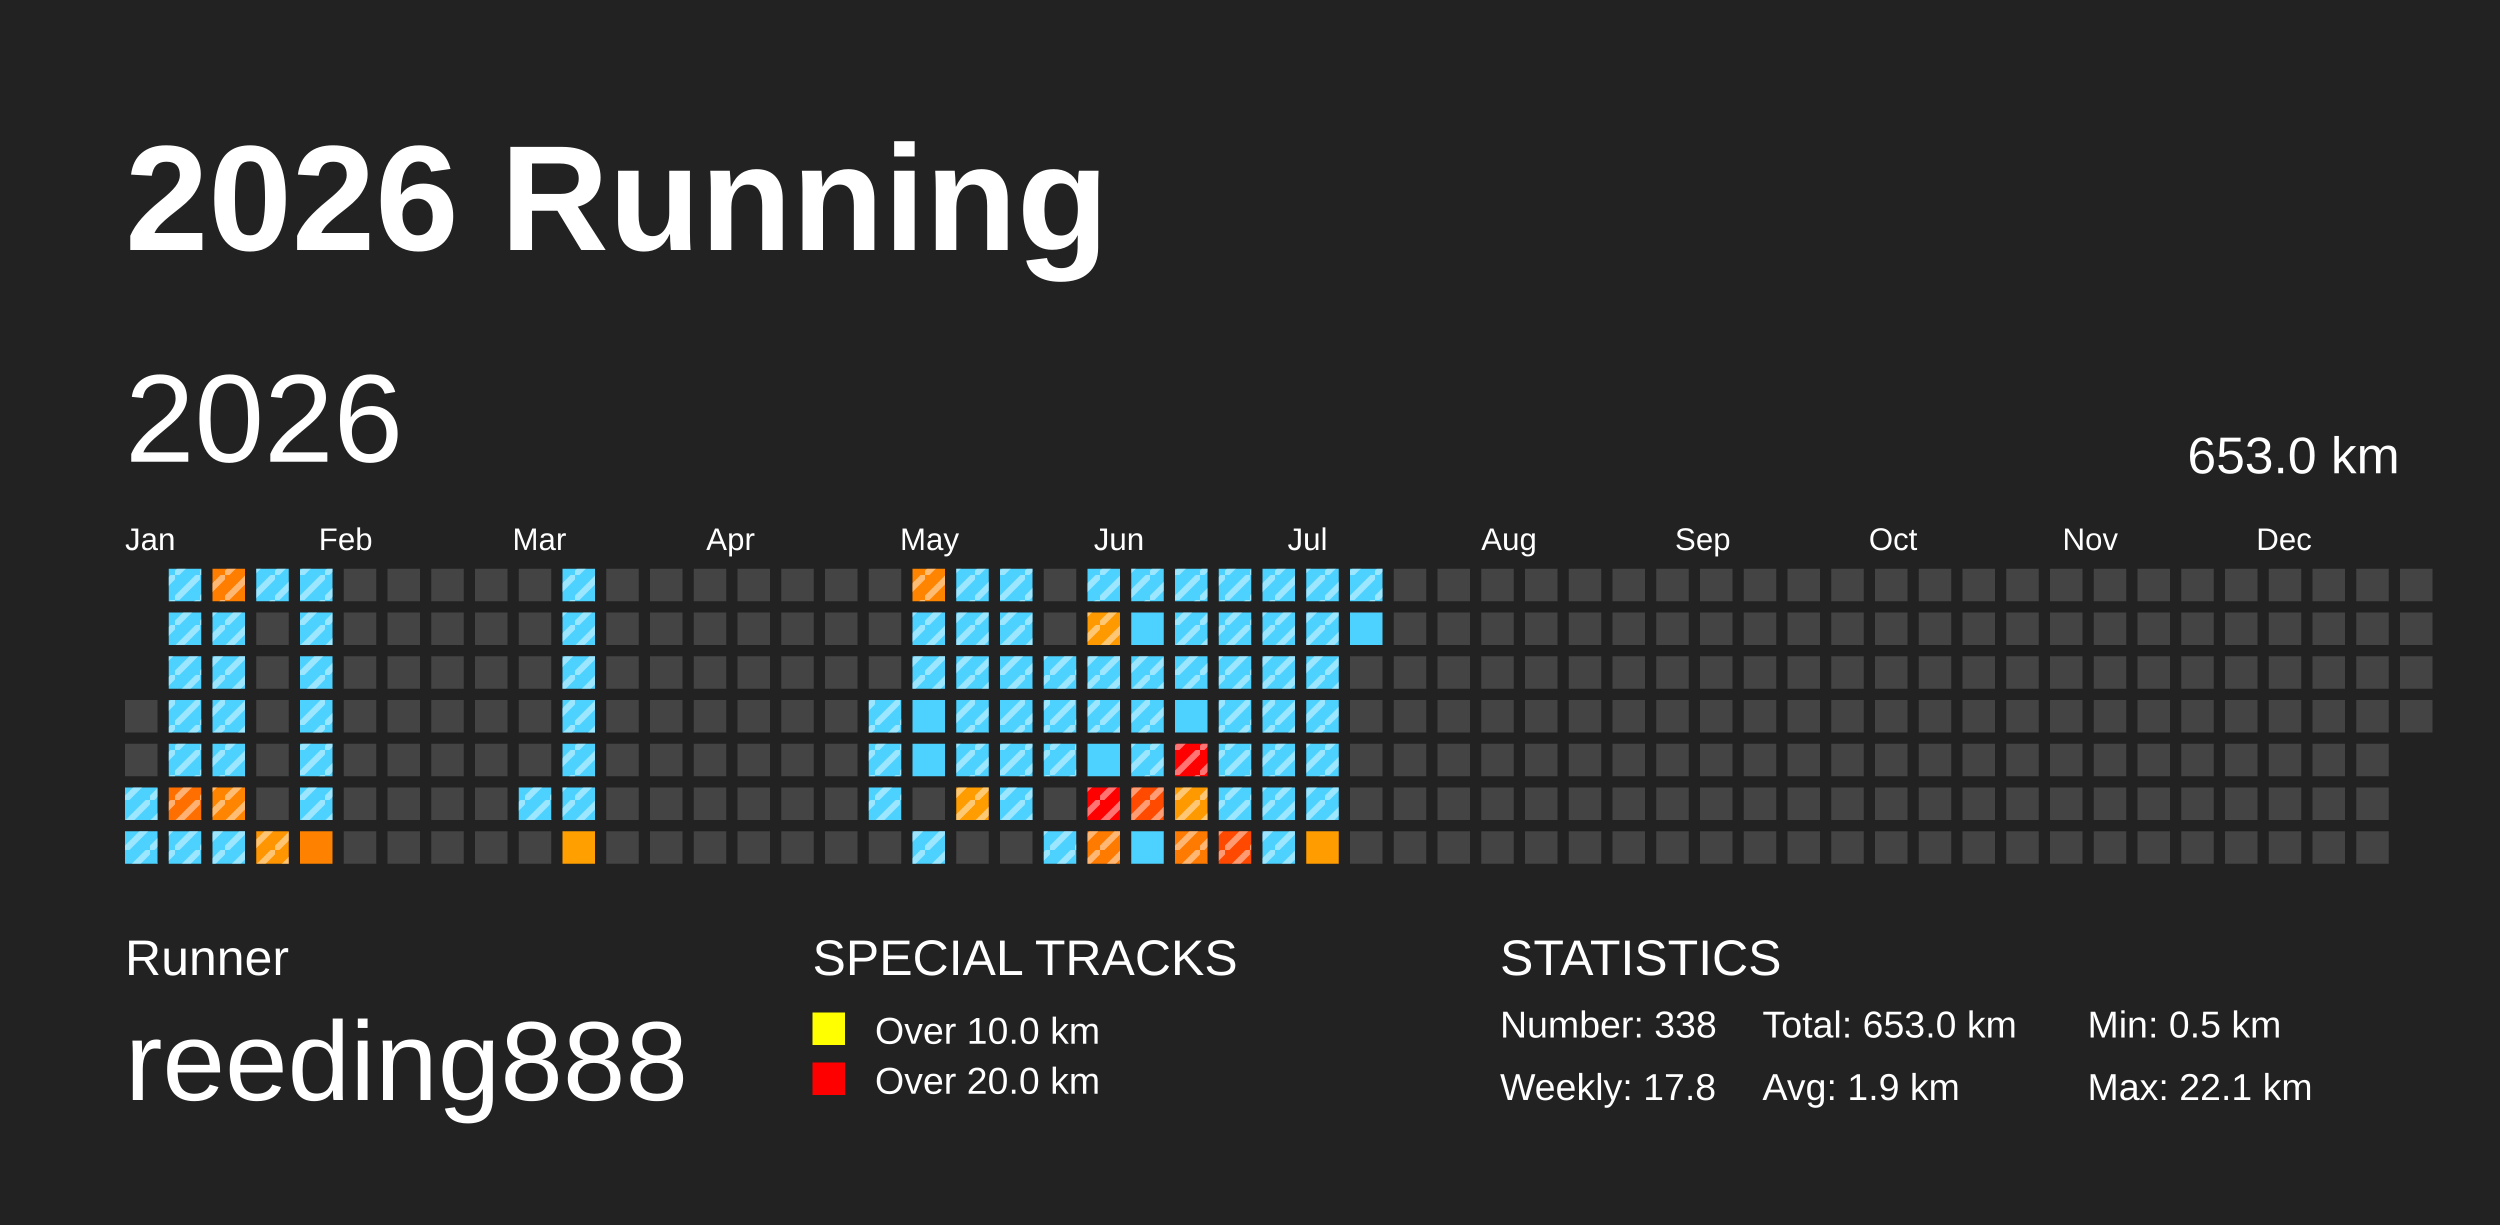
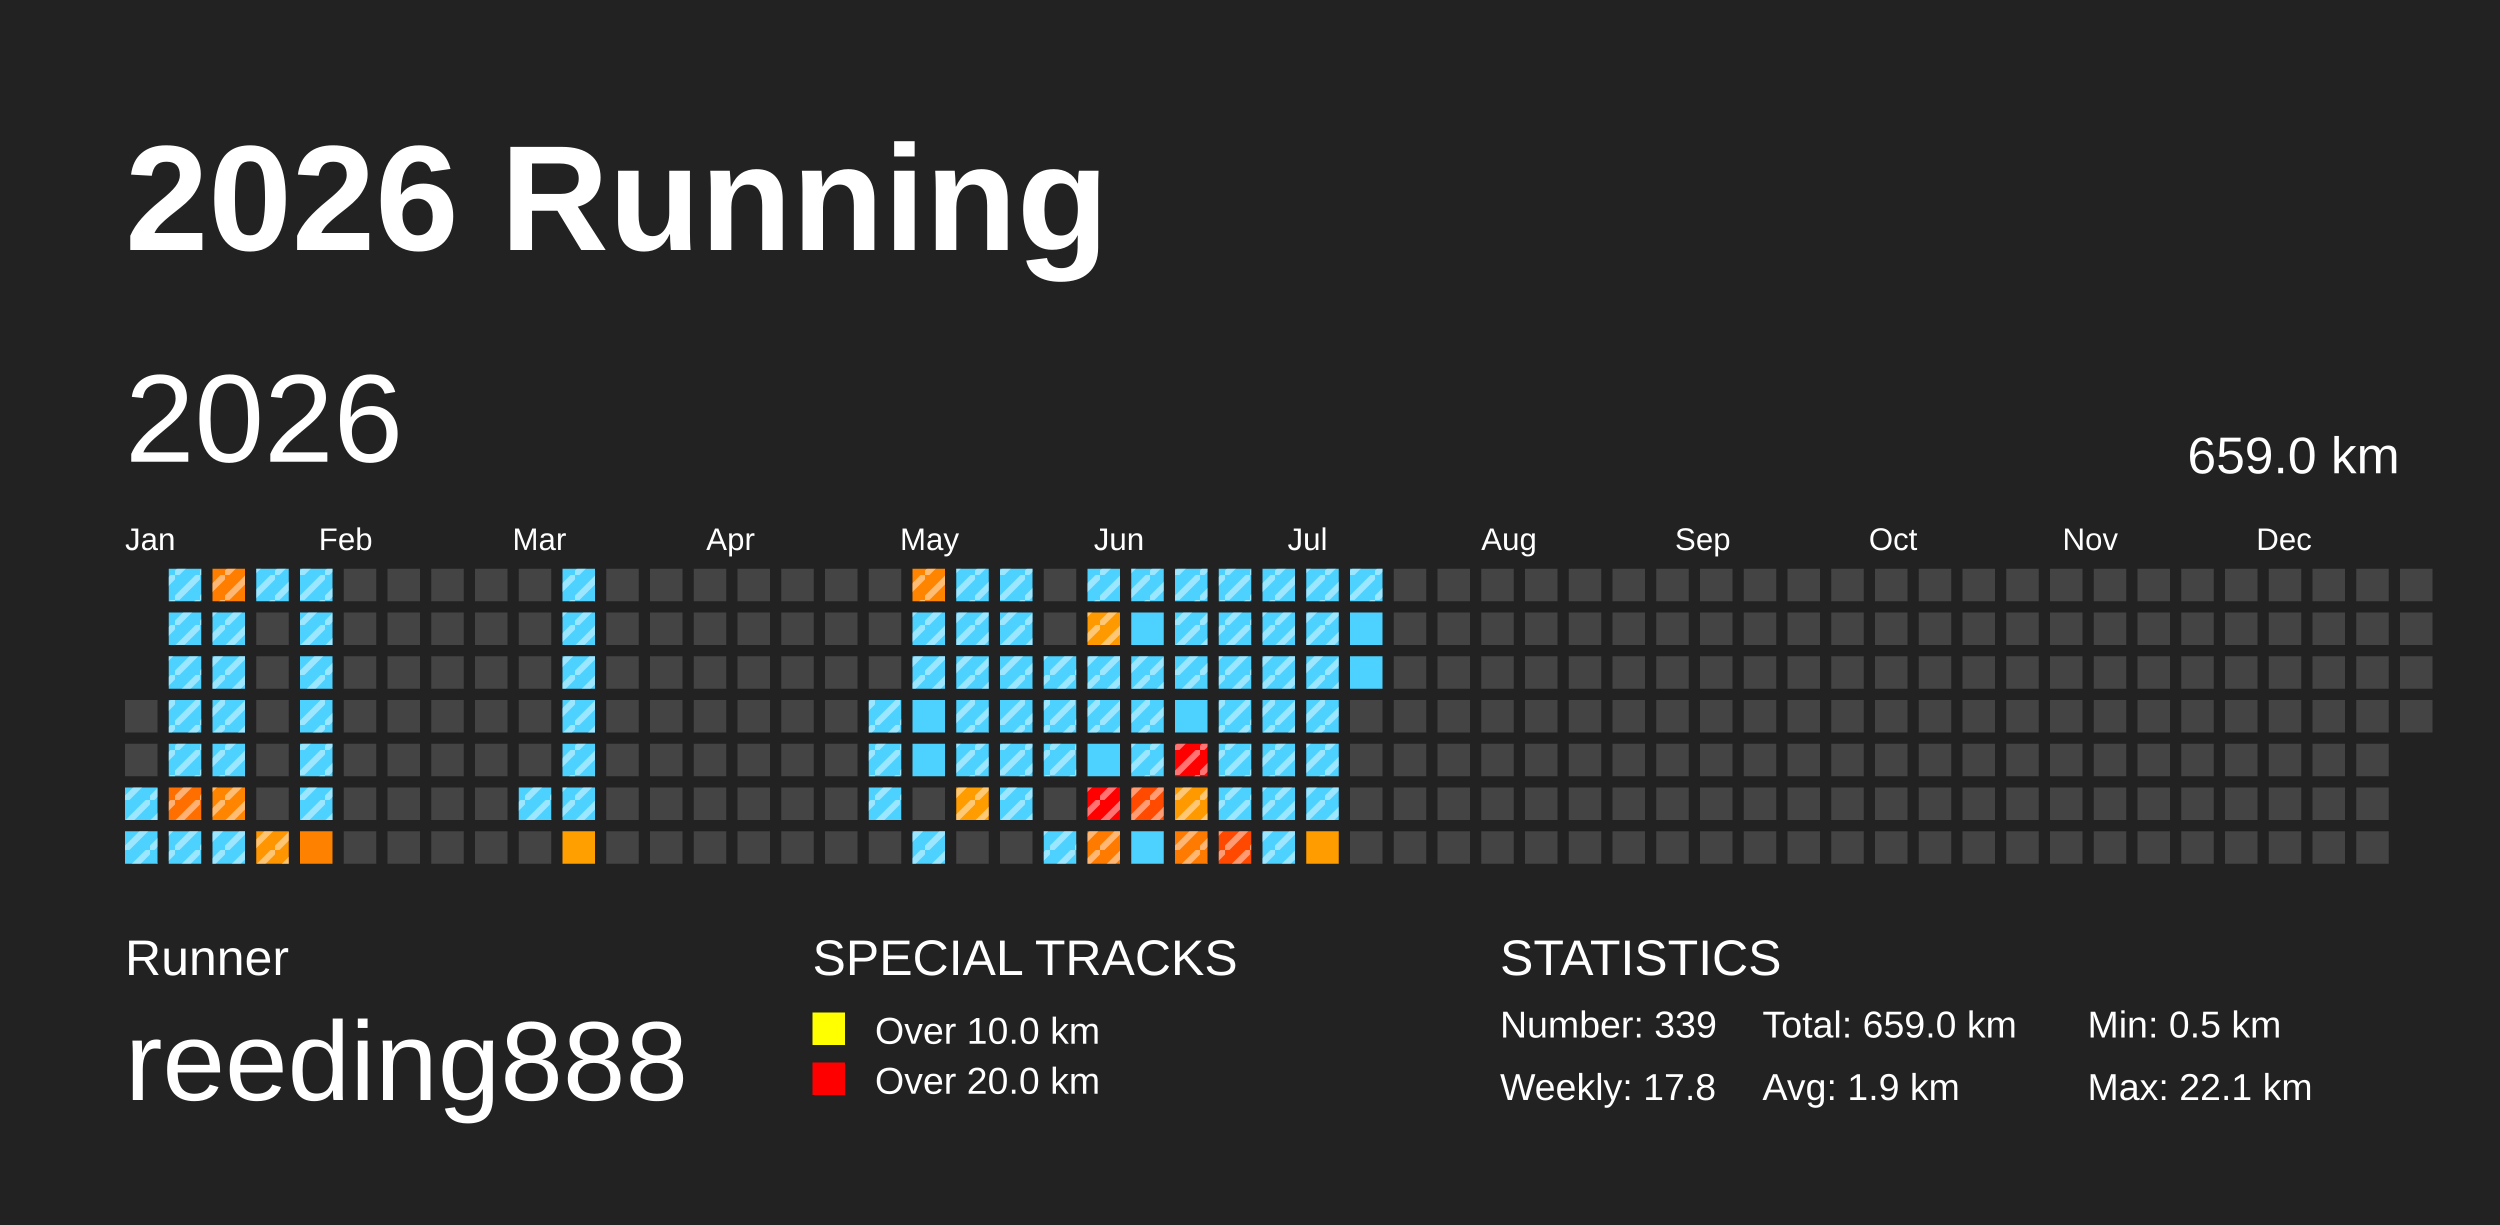
<svg xmlns="http://www.w3.org/2000/svg" baseProfile="full" height="98mm" version="1.1" viewBox="0,0,200,98" width="200mm">
  <defs>
    <pattern height="2" id="indoor-stripe" patternUnits="userSpaceOnUse" width="2">
      <line stroke="white" stroke-opacity="0.45" stroke-width="0.5" x1="0" x2="2" y1="2" y2="0" />
    </pattern>
  </defs>
  <rect fill="#222222" height="98" width="200" x="0" y="0" />
  <text fill="#FFFFFF" style="font-size:12px; font-family:Arial; font-weight:bold;" x="10" y="20">2026 Running</text>
  <text fill="#FFFFFF" style="font-size:4px; font-family:Arial" x="10" y="78">Runner</text>
  <text fill="#FFFFFF" style="font-size:9px; font-family:Arial" x="10" y="88">reeding888</text>
  <text fill="#FFFFFF" style="font-size:4px; font-family:Arial" x="65" y="78">SPECIAL TRACKS</text>
  <rect fill="yellow" height="2.6" width="2.6" x="65" y="81" />
  <text fill="#FFFFFF" style="font-size:3px; font-family:Arial" x="70" y="83.5">Over 10.0 km</text>
  <rect fill="red" height="2.6" width="2.6" x="65" y="85" />
  <text fill="#FFFFFF" style="font-size:3px; font-family:Arial" x="70" y="87.5">Over 20.0 km</text>
  <text fill="#FFFFFF" style="font-size:4px; font-family:Arial" x="120" y="78">STATISTICS</text>
-   <text fill="#FFFFFF" style="font-size:3px; font-family:Arial" x="120" y="83">Number: 338</text>
+   <text fill="#FFFFFF" style="font-size:3px; font-family:Arial" x="120" y="83">Number: 339</text>
  <text fill="#FFFFFF" style="font-size:3px; font-family:Arial" x="120" y="88">Weekly: 17.8</text>
-   <text fill="#FFFFFF" style="font-size:3px; font-family:Arial" x="141" y="83">Total: 653.0 km</text>
+   <text fill="#FFFFFF" style="font-size:3px; font-family:Arial" x="141" y="83">Total: 659.0 km</text>
  <text fill="#FFFFFF" style="font-size:3px; font-family:Arial" x="141" y="88">Avg: 1.9 km</text>
  <text fill="#FFFFFF" style="font-size:3px; font-family:Arial" x="167" y="83">Min: 0.5 km</text>
  <text fill="#FFFFFF" style="font-size:3px; font-family:Arial" x="167" y="88">Max: 22.1 km</text>
  <text dominant-baseline="hanging" fill="#FFFFFF" style="font-size:10.0px; font-family:Arial;" x="10" y="30">2026</text>
-   <text dominant-baseline="hanging" fill="#FFFFFF" style="font-size:4.125px; font-family:Arial;" x="175" y="35">653.0 km</text>
+   <text dominant-baseline="hanging" fill="#FFFFFF" style="font-size:4.125px; font-family:Arial;" x="175" y="35">659.0 km</text>
  <text fill="#FFFFFF" style="font-size:2.5px; font-family:Arial" x="10.0" y="44">Jan</text>
  <text fill="#FFFFFF" style="font-size:2.5px; font-family:Arial" x="25.5" y="44">Feb</text>
  <text fill="#FFFFFF" style="font-size:2.5px; font-family:Arial" x="41.0" y="44">Mar</text>
  <text fill="#FFFFFF" style="font-size:2.5px; font-family:Arial" x="56.5" y="44">Apr</text>
  <text fill="#FFFFFF" style="font-size:2.5px; font-family:Arial" x="72.0" y="44">May</text>
  <text fill="#FFFFFF" style="font-size:2.5px; font-family:Arial" x="87.5" y="44">Jun</text>
  <text fill="#FFFFFF" style="font-size:2.5px; font-family:Arial" x="103.0" y="44">Jul</text>
  <text fill="#FFFFFF" style="font-size:2.5px; font-family:Arial" x="118.5" y="44">Aug</text>
  <text fill="#FFFFFF" style="font-size:2.5px; font-family:Arial" x="134.0" y="44">Sep</text>
  <text fill="#FFFFFF" style="font-size:2.5px; font-family:Arial" x="149.5" y="44">Oct</text>
  <text fill="#FFFFFF" style="font-size:2.5px; font-family:Arial" x="165.0" y="44">Nov</text>
  <text fill="#FFFFFF" style="font-size:2.5px; font-family:Arial" x="180.5" y="44">Dec</text>
  <rect fill="#444444" height="2.6" width="2.6" x="10.0" y="56.0" />
  <rect fill="#444444" height="2.6" width="2.6" x="10.0" y="59.5" />
  <rect fill="#4dd2ff" height="2.6" width="2.6" x="10.0" y="63.0" />
  <rect fill="url(#indoor-stripe)" height="2.6" style="pointer-events: none;" width="2.6" x="10.0" y="63.0" />
  <rect fill="#4dd2ff" height="2.6" width="2.6" x="10.0" y="66.5" />
  <rect fill="url(#indoor-stripe)" height="2.6" style="pointer-events: none;" width="2.6" x="10.0" y="66.5" />
  <rect fill="#4dd2ff" height="2.6" width="2.6" x="13.5" y="45.5" />
  <rect fill="url(#indoor-stripe)" height="2.6" style="pointer-events: none;" width="2.6" x="13.5" y="45.5" />
  <rect fill="#4dd2ff" height="2.6" width="2.6" x="13.5" y="49.0" />
  <rect fill="url(#indoor-stripe)" height="2.6" style="pointer-events: none;" width="2.6" x="13.5" y="49.0" />
  <rect fill="#4dd2ff" height="2.6" width="2.6" x="13.5" y="52.5" />
  <rect fill="url(#indoor-stripe)" height="2.6" style="pointer-events: none;" width="2.6" x="13.5" y="52.5" />
  <rect fill="#4dd2ff" height="2.6" width="2.6" x="13.5" y="56.0" />
  <rect fill="url(#indoor-stripe)" height="2.6" style="pointer-events: none;" width="2.6" x="13.5" y="56.0" />
  <rect fill="#4dd2ff" height="2.6" width="2.6" x="13.5" y="59.5" />
  <rect fill="url(#indoor-stripe)" height="2.6" style="pointer-events: none;" width="2.6" x="13.5" y="59.5" />
  <rect fill="#ff6f00" height="2.6" width="2.6" x="13.5" y="63.0" />
  <rect fill="url(#indoor-stripe)" height="2.6" style="pointer-events: none;" width="2.6" x="13.5" y="63.0" />
  <rect fill="#4dd2ff" height="2.6" width="2.6" x="13.5" y="66.5" />
  <rect fill="url(#indoor-stripe)" height="2.6" style="pointer-events: none;" width="2.6" x="13.5" y="66.5" />
  <rect fill="#ff7e00" height="2.6" width="2.6" x="17.0" y="45.5" />
  <rect fill="url(#indoor-stripe)" height="2.6" style="pointer-events: none;" width="2.6" x="17.0" y="45.5" />
  <rect fill="#4dd2ff" height="2.6" width="2.6" x="17.0" y="49.0" />
  <rect fill="url(#indoor-stripe)" height="2.6" style="pointer-events: none;" width="2.6" x="17.0" y="49.0" />
  <rect fill="#4dd2ff" height="2.6" width="2.6" x="17.0" y="52.5" />
  <rect fill="url(#indoor-stripe)" height="2.6" style="pointer-events: none;" width="2.6" x="17.0" y="52.5" />
  <rect fill="#4dd2ff" height="2.6" width="2.6" x="17.0" y="56.0" />
  <rect fill="url(#indoor-stripe)" height="2.6" style="pointer-events: none;" width="2.6" x="17.0" y="56.0" />
  <rect fill="#4dd2ff" height="2.6" width="2.6" x="17.0" y="59.5" />
  <rect fill="url(#indoor-stripe)" height="2.6" style="pointer-events: none;" width="2.6" x="17.0" y="59.5" />
  <rect fill="#ff8500" height="2.6" width="2.6" x="17.0" y="63.0" />
  <rect fill="url(#indoor-stripe)" height="2.6" style="pointer-events: none;" width="2.6" x="17.0" y="63.0" />
  <rect fill="#4dd2ff" height="2.6" width="2.6" x="17.0" y="66.5" />
  <rect fill="url(#indoor-stripe)" height="2.6" style="pointer-events: none;" width="2.6" x="17.0" y="66.5" />
  <rect fill="#4dd2ff" height="2.6" width="2.6" x="20.5" y="45.5" />
  <rect fill="url(#indoor-stripe)" height="2.6" style="pointer-events: none;" width="2.6" x="20.5" y="45.5" />
  <rect fill="#444444" height="2.6" width="2.6" x="20.5" y="49.0" />
  <rect fill="#444444" height="2.6" width="2.6" x="20.5" y="52.5" />
  <rect fill="#444444" height="2.6" width="2.6" x="20.5" y="56.0" />
  <rect fill="#444444" height="2.6" width="2.6" x="20.5" y="59.5" />
  <rect fill="#444444" height="2.6" width="2.6" x="20.5" y="63.0" />
  <rect fill="#ff9500" height="2.6" width="2.6" x="20.5" y="66.5" />
  <rect fill="url(#indoor-stripe)" height="2.6" style="pointer-events: none;" width="2.6" x="20.5" y="66.5" />
  <rect fill="#4dd2ff" height="2.6" width="2.6" x="24.0" y="45.5" />
  <rect fill="url(#indoor-stripe)" height="2.6" style="pointer-events: none;" width="2.6" x="24.0" y="45.5" />
  <rect fill="#4dd2ff" height="2.6" width="2.6" x="24.0" y="49.0" />
  <rect fill="url(#indoor-stripe)" height="2.6" style="pointer-events: none;" width="2.6" x="24.0" y="49.0" />
  <rect fill="#4dd2ff" height="2.6" width="2.6" x="24.0" y="52.5" />
  <rect fill="url(#indoor-stripe)" height="2.6" style="pointer-events: none;" width="2.6" x="24.0" y="52.5" />
  <rect fill="#4dd2ff" height="2.6" width="2.6" x="24.0" y="56.0" />
  <rect fill="url(#indoor-stripe)" height="2.6" style="pointer-events: none;" width="2.6" x="24.0" y="56.0" />
  <rect fill="#4dd2ff" height="2.6" width="2.6" x="24.0" y="59.5" />
  <rect fill="url(#indoor-stripe)" height="2.6" style="pointer-events: none;" width="2.6" x="24.0" y="59.5" />
  <rect fill="#4dd2ff" height="2.6" width="2.6" x="24.0" y="63.0" />
  <rect fill="url(#indoor-stripe)" height="2.6" style="pointer-events: none;" width="2.6" x="24.0" y="63.0" />
  <rect fill="#ff8100" height="2.6" width="2.6" x="24.0" y="66.5" />
  <rect fill="#444444" height="2.6" width="2.6" x="27.5" y="45.5" />
  <rect fill="#444444" height="2.6" width="2.6" x="27.5" y="49.0" />
  <rect fill="#444444" height="2.6" width="2.6" x="27.5" y="52.5" />
  <rect fill="#444444" height="2.6" width="2.6" x="27.5" y="56.0" />
  <rect fill="#444444" height="2.6" width="2.6" x="27.5" y="59.5" />
  <rect fill="#444444" height="2.6" width="2.6" x="27.5" y="63.0" />
  <rect fill="#444444" height="2.6" width="2.6" x="27.5" y="66.5" />
  <rect fill="#444444" height="2.6" width="2.6" x="31.0" y="45.5" />
  <rect fill="#444444" height="2.6" width="2.6" x="31.0" y="49.0" />
  <rect fill="#444444" height="2.6" width="2.6" x="31.0" y="52.5" />
  <rect fill="#444444" height="2.6" width="2.6" x="31.0" y="56.0" />
  <rect fill="#444444" height="2.6" width="2.6" x="31.0" y="59.5" />
  <rect fill="#444444" height="2.6" width="2.6" x="31.0" y="63.0" />
  <rect fill="#444444" height="2.6" width="2.6" x="31.0" y="66.5" />
  <rect fill="#444444" height="2.6" width="2.6" x="34.5" y="45.5" />
  <rect fill="#444444" height="2.6" width="2.6" x="34.5" y="49.0" />
  <rect fill="#444444" height="2.6" width="2.6" x="34.5" y="52.5" />
  <rect fill="#444444" height="2.6" width="2.6" x="34.5" y="56.0" />
  <rect fill="#444444" height="2.6" width="2.6" x="34.5" y="59.5" />
  <rect fill="#444444" height="2.6" width="2.6" x="34.5" y="63.0" />
  <rect fill="#444444" height="2.6" width="2.6" x="34.5" y="66.5" />
  <rect fill="#444444" height="2.6" width="2.6" x="38.0" y="45.5" />
  <rect fill="#444444" height="2.6" width="2.6" x="38.0" y="49.0" />
  <rect fill="#444444" height="2.6" width="2.6" x="38.0" y="52.5" />
  <rect fill="#444444" height="2.6" width="2.6" x="38.0" y="56.0" />
  <rect fill="#444444" height="2.6" width="2.6" x="38.0" y="59.5" />
  <rect fill="#444444" height="2.6" width="2.6" x="38.0" y="63.0" />
  <rect fill="#444444" height="2.6" width="2.6" x="38.0" y="66.5" />
  <rect fill="#444444" height="2.6" width="2.6" x="41.5" y="45.5" />
  <rect fill="#444444" height="2.6" width="2.6" x="41.5" y="49.0" />
  <rect fill="#444444" height="2.6" width="2.6" x="41.5" y="52.5" />
  <rect fill="#444444" height="2.6" width="2.6" x="41.5" y="56.0" />
  <rect fill="#444444" height="2.6" width="2.6" x="41.5" y="59.5" />
  <rect fill="#4dd2ff" height="2.6" width="2.6" x="41.5" y="63.0" />
  <rect fill="url(#indoor-stripe)" height="2.6" style="pointer-events: none;" width="2.6" x="41.5" y="63.0" />
  <rect fill="#444444" height="2.6" width="2.6" x="41.5" y="66.5" />
  <rect fill="#4dd2ff" height="2.6" width="2.6" x="45.0" y="45.5" />
  <rect fill="url(#indoor-stripe)" height="2.6" style="pointer-events: none;" width="2.6" x="45.0" y="45.5" />
  <rect fill="#4dd2ff" height="2.6" width="2.6" x="45.0" y="49.0" />
  <rect fill="url(#indoor-stripe)" height="2.6" style="pointer-events: none;" width="2.6" x="45.0" y="49.0" />
  <rect fill="#4dd2ff" height="2.6" width="2.6" x="45.0" y="52.5" />
  <rect fill="url(#indoor-stripe)" height="2.6" style="pointer-events: none;" width="2.6" x="45.0" y="52.5" />
  <rect fill="#4dd2ff" height="2.6" width="2.6" x="45.0" y="56.0" />
  <rect fill="url(#indoor-stripe)" height="2.6" style="pointer-events: none;" width="2.6" x="45.0" y="56.0" />
  <rect fill="#4dd2ff" height="2.6" width="2.6" x="45.0" y="59.5" />
  <rect fill="url(#indoor-stripe)" height="2.6" style="pointer-events: none;" width="2.6" x="45.0" y="59.5" />
  <rect fill="#4dd2ff" height="2.6" width="2.6" x="45.0" y="63.0" />
  <rect fill="url(#indoor-stripe)" height="2.6" style="pointer-events: none;" width="2.6" x="45.0" y="63.0" />
  <rect fill="#ff9f00" height="2.6" width="2.6" x="45.0" y="66.5" />
  <rect fill="#444444" height="2.6" width="2.6" x="48.5" y="45.5" />
  <rect fill="#444444" height="2.6" width="2.6" x="48.5" y="49.0" />
  <rect fill="#444444" height="2.6" width="2.6" x="48.5" y="52.5" />
  <rect fill="#444444" height="2.6" width="2.6" x="48.5" y="56.0" />
  <rect fill="#444444" height="2.6" width="2.6" x="48.5" y="59.5" />
  <rect fill="#444444" height="2.6" width="2.6" x="48.5" y="63.0" />
  <rect fill="#444444" height="2.6" width="2.6" x="48.5" y="66.5" />
  <rect fill="#444444" height="2.6" width="2.6" x="52.0" y="45.5" />
  <rect fill="#444444" height="2.6" width="2.6" x="52.0" y="49.0" />
  <rect fill="#444444" height="2.6" width="2.6" x="52.0" y="52.5" />
  <rect fill="#444444" height="2.6" width="2.6" x="52.0" y="56.0" />
  <rect fill="#444444" height="2.6" width="2.6" x="52.0" y="59.5" />
  <rect fill="#444444" height="2.6" width="2.6" x="52.0" y="63.0" />
  <rect fill="#444444" height="2.6" width="2.6" x="52.0" y="66.5" />
  <rect fill="#444444" height="2.6" width="2.6" x="55.5" y="45.5" />
  <rect fill="#444444" height="2.6" width="2.6" x="55.5" y="49.0" />
  <rect fill="#444444" height="2.6" width="2.6" x="55.5" y="52.5" />
  <rect fill="#444444" height="2.6" width="2.6" x="55.5" y="56.0" />
  <rect fill="#444444" height="2.6" width="2.6" x="55.5" y="59.5" />
  <rect fill="#444444" height="2.6" width="2.6" x="55.5" y="63.0" />
  <rect fill="#444444" height="2.6" width="2.6" x="55.5" y="66.5" />
  <rect fill="#444444" height="2.6" width="2.6" x="59.0" y="45.5" />
  <rect fill="#444444" height="2.6" width="2.6" x="59.0" y="49.0" />
  <rect fill="#444444" height="2.6" width="2.6" x="59.0" y="52.5" />
  <rect fill="#444444" height="2.6" width="2.6" x="59.0" y="56.0" />
  <rect fill="#444444" height="2.6" width="2.6" x="59.0" y="59.5" />
  <rect fill="#444444" height="2.6" width="2.6" x="59.0" y="63.0" />
  <rect fill="#444444" height="2.6" width="2.6" x="59.0" y="66.5" />
  <rect fill="#444444" height="2.6" width="2.6" x="62.5" y="45.5" />
  <rect fill="#444444" height="2.6" width="2.6" x="62.5" y="49.0" />
  <rect fill="#444444" height="2.6" width="2.6" x="62.5" y="52.5" />
  <rect fill="#444444" height="2.6" width="2.6" x="62.5" y="56.0" />
  <rect fill="#444444" height="2.6" width="2.6" x="62.5" y="59.5" />
  <rect fill="#444444" height="2.6" width="2.6" x="62.5" y="63.0" />
  <rect fill="#444444" height="2.6" width="2.6" x="62.5" y="66.5" />
  <rect fill="#444444" height="2.6" width="2.6" x="66.0" y="45.5" />
  <rect fill="#444444" height="2.6" width="2.6" x="66.0" y="49.0" />
  <rect fill="#444444" height="2.6" width="2.6" x="66.0" y="52.5" />
  <rect fill="#444444" height="2.6" width="2.6" x="66.0" y="56.0" />
  <rect fill="#444444" height="2.6" width="2.6" x="66.0" y="59.5" />
  <rect fill="#444444" height="2.6" width="2.6" x="66.0" y="63.0" />
  <rect fill="#444444" height="2.6" width="2.6" x="66.0" y="66.5" />
  <rect fill="#444444" height="2.6" width="2.6" x="69.5" y="45.5" />
  <rect fill="#444444" height="2.6" width="2.6" x="69.5" y="49.0" />
  <rect fill="#444444" height="2.6" width="2.6" x="69.5" y="52.5" />
  <rect fill="#4dd2ff" height="2.6" width="2.6" x="69.5" y="56.0" />
  <rect fill="url(#indoor-stripe)" height="2.6" style="pointer-events: none;" width="2.6" x="69.5" y="56.0" />
  <rect fill="#4dd2ff" height="2.6" width="2.6" x="69.5" y="59.5" />
  <rect fill="url(#indoor-stripe)" height="2.6" style="pointer-events: none;" width="2.6" x="69.5" y="59.5" />
  <rect fill="#4dd2ff" height="2.6" width="2.6" x="69.5" y="63.0" />
  <rect fill="url(#indoor-stripe)" height="2.6" style="pointer-events: none;" width="2.6" x="69.5" y="63.0" />
  <rect fill="#444444" height="2.6" width="2.6" x="69.5" y="66.5" />
  <rect fill="#ff8500" height="2.6" width="2.6" x="73.0" y="45.5" />
  <rect fill="url(#indoor-stripe)" height="2.6" style="pointer-events: none;" width="2.6" x="73.0" y="45.5" />
  <rect fill="#4dd2ff" height="2.6" width="2.6" x="73.0" y="49.0" />
  <rect fill="url(#indoor-stripe)" height="2.6" style="pointer-events: none;" width="2.6" x="73.0" y="49.0" />
  <rect fill="#4dd2ff" height="2.6" width="2.6" x="73.0" y="52.5" />
  <rect fill="url(#indoor-stripe)" height="2.6" style="pointer-events: none;" width="2.6" x="73.0" y="52.5" />
  <rect fill="#4dd2ff" height="2.6" width="2.6" x="73.0" y="56.0" />
  <rect fill="#4dd2ff" height="2.6" width="2.6" x="73.0" y="59.5" />
  <rect fill="#444444" height="2.6" width="2.6" x="73.0" y="63.0" />
  <rect fill="#4dd2ff" height="2.6" width="2.6" x="73.0" y="66.5" />
  <rect fill="url(#indoor-stripe)" height="2.6" style="pointer-events: none;" width="2.6" x="73.0" y="66.5" />
  <rect fill="#4dd2ff" height="2.6" width="2.6" x="76.5" y="45.5" />
  <rect fill="url(#indoor-stripe)" height="2.6" style="pointer-events: none;" width="2.6" x="76.5" y="45.5" />
  <rect fill="#4dd2ff" height="2.6" width="2.6" x="76.5" y="49.0" />
  <rect fill="url(#indoor-stripe)" height="2.6" style="pointer-events: none;" width="2.6" x="76.5" y="49.0" />
  <rect fill="#4dd2ff" height="2.6" width="2.6" x="76.5" y="52.5" />
  <rect fill="url(#indoor-stripe)" height="2.6" style="pointer-events: none;" width="2.6" x="76.5" y="52.5" />
  <rect fill="#4dd2ff" height="2.6" width="2.6" x="76.5" y="56.0" />
  <rect fill="url(#indoor-stripe)" height="2.6" style="pointer-events: none;" width="2.6" x="76.5" y="56.0" />
  <rect fill="#4dd2ff" height="2.6" width="2.6" x="76.5" y="59.5" />
  <rect fill="url(#indoor-stripe)" height="2.6" style="pointer-events: none;" width="2.6" x="76.5" y="59.5" />
  <rect fill="#ff9c00" height="2.6" width="2.6" x="76.5" y="63.0" />
  <rect fill="url(#indoor-stripe)" height="2.6" style="pointer-events: none;" width="2.6" x="76.5" y="63.0" />
  <rect fill="#444444" height="2.6" width="2.6" x="76.5" y="66.5" />
  <rect fill="#4dd2ff" height="2.6" width="2.6" x="80.0" y="45.5" />
  <rect fill="url(#indoor-stripe)" height="2.6" style="pointer-events: none;" width="2.6" x="80.0" y="45.5" />
  <rect fill="#4dd2ff" height="2.6" width="2.6" x="80.0" y="49.0" />
  <rect fill="url(#indoor-stripe)" height="2.6" style="pointer-events: none;" width="2.6" x="80.0" y="49.0" />
  <rect fill="#4dd2ff" height="2.6" width="2.6" x="80.0" y="52.5" />
  <rect fill="url(#indoor-stripe)" height="2.6" style="pointer-events: none;" width="2.6" x="80.0" y="52.5" />
  <rect fill="#4dd2ff" height="2.6" width="2.6" x="80.0" y="56.0" />
  <rect fill="url(#indoor-stripe)" height="2.6" style="pointer-events: none;" width="2.6" x="80.0" y="56.0" />
  <rect fill="#4dd2ff" height="2.6" width="2.6" x="80.0" y="59.5" />
  <rect fill="url(#indoor-stripe)" height="2.6" style="pointer-events: none;" width="2.6" x="80.0" y="59.5" />
  <rect fill="#4dd2ff" height="2.6" width="2.6" x="80.0" y="63.0" />
  <rect fill="url(#indoor-stripe)" height="2.6" style="pointer-events: none;" width="2.6" x="80.0" y="63.0" />
  <rect fill="#444444" height="2.6" width="2.6" x="80.0" y="66.5" />
  <rect fill="#444444" height="2.6" width="2.6" x="83.5" y="45.5" />
  <rect fill="#444444" height="2.6" width="2.6" x="83.5" y="49.0" />
  <rect fill="#4dd2ff" height="2.6" width="2.6" x="83.5" y="52.5" />
  <rect fill="url(#indoor-stripe)" height="2.6" style="pointer-events: none;" width="2.6" x="83.5" y="52.5" />
  <rect fill="#4dd2ff" height="2.6" width="2.6" x="83.5" y="56.0" />
  <rect fill="url(#indoor-stripe)" height="2.6" style="pointer-events: none;" width="2.6" x="83.5" y="56.0" />
  <rect fill="#4dd2ff" height="2.6" width="2.6" x="83.5" y="59.5" />
  <rect fill="url(#indoor-stripe)" height="2.6" style="pointer-events: none;" width="2.6" x="83.5" y="59.5" />
  <rect fill="#444444" height="2.6" width="2.6" x="83.5" y="63.0" />
  <rect fill="#4dd2ff" height="2.6" width="2.6" x="83.5" y="66.5" />
  <rect fill="url(#indoor-stripe)" height="2.6" style="pointer-events: none;" width="2.6" x="83.5" y="66.5" />
  <rect fill="#4dd2ff" height="2.6" width="2.6" x="87.0" y="45.5" />
  <rect fill="url(#indoor-stripe)" height="2.6" style="pointer-events: none;" width="2.6" x="87.0" y="45.5" />
  <rect fill="#ff9900" height="2.6" width="2.6" x="87.0" y="49.0" />
  <rect fill="url(#indoor-stripe)" height="2.6" style="pointer-events: none;" width="2.6" x="87.0" y="49.0" />
  <rect fill="#4dd2ff" height="2.6" width="2.6" x="87.0" y="52.5" />
  <rect fill="url(#indoor-stripe)" height="2.6" style="pointer-events: none;" width="2.6" x="87.0" y="52.5" />
  <rect fill="#4dd2ff" height="2.6" width="2.6" x="87.0" y="56.0" />
  <rect fill="url(#indoor-stripe)" height="2.6" style="pointer-events: none;" width="2.6" x="87.0" y="56.0" />
  <rect fill="#4dd2ff" height="2.6" width="2.6" x="87.0" y="59.5" />
  <rect fill="red" height="2.6" width="2.6" x="87.0" y="63.0" />
  <rect fill="url(#indoor-stripe)" height="2.6" style="pointer-events: none;" width="2.6" x="87.0" y="63.0" />
  <rect fill="#ff7b00" height="2.6" width="2.6" x="87.0" y="66.5" />
  <rect fill="url(#indoor-stripe)" height="2.6" style="pointer-events: none;" width="2.6" x="87.0" y="66.5" />
  <rect fill="#4dd2ff" height="2.6" width="2.6" x="90.5" y="45.5" />
  <rect fill="url(#indoor-stripe)" height="2.6" style="pointer-events: none;" width="2.6" x="90.5" y="45.5" />
  <rect fill="#4dd2ff" height="2.6" width="2.6" x="90.5" y="49.0" />
  <rect fill="#4dd2ff" height="2.6" width="2.6" x="90.5" y="52.5" />
  <rect fill="url(#indoor-stripe)" height="2.6" style="pointer-events: none;" width="2.6" x="90.5" y="52.5" />
  <rect fill="#4dd2ff" height="2.6" width="2.6" x="90.5" y="56.0" />
  <rect fill="url(#indoor-stripe)" height="2.6" style="pointer-events: none;" width="2.6" x="90.5" y="56.0" />
  <rect fill="#4dd2ff" height="2.6" width="2.6" x="90.5" y="59.5" />
  <rect fill="url(#indoor-stripe)" height="2.6" style="pointer-events: none;" width="2.6" x="90.5" y="59.5" />
  <rect fill="#ff4a00" height="2.6" width="2.6" x="90.5" y="63.0" />
  <rect fill="url(#indoor-stripe)" height="2.6" style="pointer-events: none;" width="2.6" x="90.5" y="63.0" />
  <rect fill="#4dd2ff" height="2.6" width="2.6" x="90.5" y="66.5" />
  <rect fill="#4dd2ff" height="2.6" width="2.6" x="94.0" y="45.5" />
  <rect fill="url(#indoor-stripe)" height="2.6" style="pointer-events: none;" width="2.6" x="94.0" y="45.5" />
  <rect fill="#4dd2ff" height="2.6" width="2.6" x="94.0" y="49.0" />
  <rect fill="url(#indoor-stripe)" height="2.6" style="pointer-events: none;" width="2.6" x="94.0" y="49.0" />
  <rect fill="#4dd2ff" height="2.6" width="2.6" x="94.0" y="52.5" />
  <rect fill="url(#indoor-stripe)" height="2.6" style="pointer-events: none;" width="2.6" x="94.0" y="52.5" />
  <rect fill="#4dd2ff" height="2.6" width="2.6" x="94.0" y="56.0" />
  <rect fill="red" height="2.6" width="2.6" x="94.0" y="59.5" />
  <rect fill="url(#indoor-stripe)" height="2.6" style="pointer-events: none;" width="2.6" x="94.0" y="59.5" />
  <rect fill="#ff9900" height="2.6" width="2.6" x="94.0" y="63.0" />
  <rect fill="url(#indoor-stripe)" height="2.6" style="pointer-events: none;" width="2.6" x="94.0" y="63.0" />
  <rect fill="#ff7a00" height="2.6" width="2.6" x="94.0" y="66.5" />
  <rect fill="url(#indoor-stripe)" height="2.6" style="pointer-events: none;" width="2.6" x="94.0" y="66.5" />
  <rect fill="#4dd2ff" height="2.6" width="2.6" x="97.5" y="45.5" />
  <rect fill="url(#indoor-stripe)" height="2.6" style="pointer-events: none;" width="2.6" x="97.5" y="45.5" />
  <rect fill="#4dd2ff" height="2.6" width="2.6" x="97.5" y="49.0" />
  <rect fill="url(#indoor-stripe)" height="2.6" style="pointer-events: none;" width="2.6" x="97.5" y="49.0" />
  <rect fill="#4dd2ff" height="2.6" width="2.6" x="97.5" y="52.5" />
  <rect fill="url(#indoor-stripe)" height="2.6" style="pointer-events: none;" width="2.6" x="97.5" y="52.5" />
  <rect fill="#4dd2ff" height="2.6" width="2.6" x="97.5" y="56.0" />
  <rect fill="url(#indoor-stripe)" height="2.6" style="pointer-events: none;" width="2.6" x="97.5" y="56.0" />
  <rect fill="#4dd2ff" height="2.6" width="2.6" x="97.5" y="59.5" />
  <rect fill="url(#indoor-stripe)" height="2.6" style="pointer-events: none;" width="2.6" x="97.5" y="59.5" />
  <rect fill="#4dd2ff" height="2.6" width="2.6" x="97.5" y="63.0" />
  <rect fill="url(#indoor-stripe)" height="2.6" style="pointer-events: none;" width="2.6" x="97.5" y="63.0" />
  <rect fill="#ff4900" height="2.6" width="2.6" x="97.5" y="66.5" />
  <rect fill="url(#indoor-stripe)" height="2.6" style="pointer-events: none;" width="2.6" x="97.5" y="66.5" />
  <rect fill="#4dd2ff" height="2.6" width="2.6" x="101.0" y="45.5" />
  <rect fill="url(#indoor-stripe)" height="2.6" style="pointer-events: none;" width="2.6" x="101.0" y="45.5" />
  <rect fill="#4dd2ff" height="2.6" width="2.6" x="101.0" y="49.0" />
  <rect fill="url(#indoor-stripe)" height="2.6" style="pointer-events: none;" width="2.6" x="101.0" y="49.0" />
  <rect fill="#4dd2ff" height="2.6" width="2.6" x="101.0" y="52.5" />
  <rect fill="url(#indoor-stripe)" height="2.6" style="pointer-events: none;" width="2.6" x="101.0" y="52.5" />
  <rect fill="#4dd2ff" height="2.6" width="2.6" x="101.0" y="56.0" />
  <rect fill="url(#indoor-stripe)" height="2.6" style="pointer-events: none;" width="2.6" x="101.0" y="56.0" />
  <rect fill="#4dd2ff" height="2.6" width="2.6" x="101.0" y="59.5" />
  <rect fill="url(#indoor-stripe)" height="2.6" style="pointer-events: none;" width="2.6" x="101.0" y="59.5" />
  <rect fill="#4dd2ff" height="2.6" width="2.6" x="101.0" y="63.0" />
  <rect fill="url(#indoor-stripe)" height="2.6" style="pointer-events: none;" width="2.6" x="101.0" y="63.0" />
  <rect fill="#4dd2ff" height="2.6" width="2.6" x="101.0" y="66.5" />
  <rect fill="url(#indoor-stripe)" height="2.6" style="pointer-events: none;" width="2.6" x="101.0" y="66.5" />
  <rect fill="#4dd2ff" height="2.6" width="2.6" x="104.5" y="45.5" />
  <rect fill="url(#indoor-stripe)" height="2.6" style="pointer-events: none;" width="2.6" x="104.5" y="45.5" />
  <rect fill="#4dd2ff" height="2.6" width="2.6" x="104.5" y="49.0" />
  <rect fill="url(#indoor-stripe)" height="2.6" style="pointer-events: none;" width="2.6" x="104.5" y="49.0" />
  <rect fill="#4dd2ff" height="2.6" width="2.6" x="104.5" y="52.5" />
  <rect fill="url(#indoor-stripe)" height="2.6" style="pointer-events: none;" width="2.6" x="104.5" y="52.5" />
  <rect fill="#4dd2ff" height="2.6" width="2.6" x="104.5" y="56.0" />
  <rect fill="url(#indoor-stripe)" height="2.6" style="pointer-events: none;" width="2.6" x="104.5" y="56.0" />
  <rect fill="#4dd2ff" height="2.6" width="2.6" x="104.5" y="59.5" />
  <rect fill="url(#indoor-stripe)" height="2.6" style="pointer-events: none;" width="2.6" x="104.5" y="59.5" />
  <rect fill="#4dd2ff" height="2.6" width="2.6" x="104.5" y="63.0" />
  <rect fill="url(#indoor-stripe)" height="2.6" style="pointer-events: none;" width="2.6" x="104.5" y="63.0" />
  <rect fill="#ff9d00" height="2.6" width="2.6" x="104.5" y="66.5" />
  <rect fill="#4dd2ff" height="2.6" width="2.6" x="108.0" y="45.5" />
  <rect fill="url(#indoor-stripe)" height="2.6" style="pointer-events: none;" width="2.6" x="108.0" y="45.5" />
  <rect fill="#4dd2ff" height="2.6" width="2.6" x="108.0" y="49.0" />
-   <rect fill="#444444" height="2.6" width="2.6" x="108.0" y="52.5" />
+   <rect fill="#4dd2ff" height="2.6" width="2.6" x="108.0" y="52.5" />
  <rect fill="#444444" height="2.6" width="2.6" x="108.0" y="56.0" />
  <rect fill="#444444" height="2.6" width="2.6" x="108.0" y="59.5" />
  <rect fill="#444444" height="2.6" width="2.6" x="108.0" y="63.0" />
  <rect fill="#444444" height="2.6" width="2.6" x="108.0" y="66.5" />
  <rect fill="#444444" height="2.6" width="2.6" x="111.5" y="45.5" />
  <rect fill="#444444" height="2.6" width="2.6" x="111.5" y="49.0" />
  <rect fill="#444444" height="2.6" width="2.6" x="111.5" y="52.5" />
  <rect fill="#444444" height="2.6" width="2.6" x="111.5" y="56.0" />
  <rect fill="#444444" height="2.6" width="2.6" x="111.5" y="59.5" />
  <rect fill="#444444" height="2.6" width="2.6" x="111.5" y="63.0" />
  <rect fill="#444444" height="2.6" width="2.6" x="111.5" y="66.5" />
  <rect fill="#444444" height="2.6" width="2.6" x="115.0" y="45.5" />
  <rect fill="#444444" height="2.6" width="2.6" x="115.0" y="49.0" />
  <rect fill="#444444" height="2.6" width="2.6" x="115.0" y="52.5" />
  <rect fill="#444444" height="2.6" width="2.6" x="115.0" y="56.0" />
  <rect fill="#444444" height="2.6" width="2.6" x="115.0" y="59.5" />
  <rect fill="#444444" height="2.6" width="2.6" x="115.0" y="63.0" />
  <rect fill="#444444" height="2.6" width="2.6" x="115.0" y="66.5" />
  <rect fill="#444444" height="2.6" width="2.6" x="118.5" y="45.5" />
  <rect fill="#444444" height="2.6" width="2.6" x="118.5" y="49.0" />
  <rect fill="#444444" height="2.6" width="2.6" x="118.5" y="52.5" />
  <rect fill="#444444" height="2.6" width="2.6" x="118.5" y="56.0" />
  <rect fill="#444444" height="2.6" width="2.6" x="118.5" y="59.5" />
  <rect fill="#444444" height="2.6" width="2.6" x="118.5" y="63.0" />
  <rect fill="#444444" height="2.6" width="2.6" x="118.5" y="66.5" />
  <rect fill="#444444" height="2.6" width="2.6" x="122.0" y="45.5" />
  <rect fill="#444444" height="2.6" width="2.6" x="122.0" y="49.0" />
  <rect fill="#444444" height="2.6" width="2.6" x="122.0" y="52.5" />
  <rect fill="#444444" height="2.6" width="2.6" x="122.0" y="56.0" />
  <rect fill="#444444" height="2.6" width="2.6" x="122.0" y="59.5" />
  <rect fill="#444444" height="2.6" width="2.6" x="122.0" y="63.0" />
  <rect fill="#444444" height="2.6" width="2.6" x="122.0" y="66.5" />
  <rect fill="#444444" height="2.6" width="2.6" x="125.5" y="45.5" />
  <rect fill="#444444" height="2.6" width="2.6" x="125.5" y="49.0" />
  <rect fill="#444444" height="2.6" width="2.6" x="125.5" y="52.5" />
  <rect fill="#444444" height="2.6" width="2.6" x="125.5" y="56.0" />
  <rect fill="#444444" height="2.6" width="2.6" x="125.5" y="59.5" />
  <rect fill="#444444" height="2.6" width="2.6" x="125.5" y="63.0" />
  <rect fill="#444444" height="2.6" width="2.6" x="125.5" y="66.5" />
  <rect fill="#444444" height="2.6" width="2.6" x="129.0" y="45.5" />
  <rect fill="#444444" height="2.6" width="2.6" x="129.0" y="49.0" />
  <rect fill="#444444" height="2.6" width="2.6" x="129.0" y="52.5" />
  <rect fill="#444444" height="2.6" width="2.6" x="129.0" y="56.0" />
  <rect fill="#444444" height="2.6" width="2.6" x="129.0" y="59.5" />
  <rect fill="#444444" height="2.6" width="2.6" x="129.0" y="63.0" />
  <rect fill="#444444" height="2.6" width="2.6" x="129.0" y="66.5" />
  <rect fill="#444444" height="2.6" width="2.6" x="132.5" y="45.5" />
  <rect fill="#444444" height="2.6" width="2.6" x="132.5" y="49.0" />
  <rect fill="#444444" height="2.6" width="2.6" x="132.5" y="52.5" />
  <rect fill="#444444" height="2.6" width="2.6" x="132.5" y="56.0" />
  <rect fill="#444444" height="2.6" width="2.6" x="132.5" y="59.5" />
  <rect fill="#444444" height="2.6" width="2.6" x="132.5" y="63.0" />
  <rect fill="#444444" height="2.6" width="2.6" x="132.5" y="66.5" />
  <rect fill="#444444" height="2.6" width="2.6" x="136.0" y="45.5" />
  <rect fill="#444444" height="2.6" width="2.6" x="136.0" y="49.0" />
  <rect fill="#444444" height="2.6" width="2.6" x="136.0" y="52.5" />
  <rect fill="#444444" height="2.6" width="2.6" x="136.0" y="56.0" />
  <rect fill="#444444" height="2.6" width="2.6" x="136.0" y="59.5" />
  <rect fill="#444444" height="2.6" width="2.6" x="136.0" y="63.0" />
  <rect fill="#444444" height="2.6" width="2.6" x="136.0" y="66.5" />
  <rect fill="#444444" height="2.6" width="2.6" x="139.5" y="45.5" />
  <rect fill="#444444" height="2.6" width="2.6" x="139.5" y="49.0" />
  <rect fill="#444444" height="2.6" width="2.6" x="139.5" y="52.5" />
  <rect fill="#444444" height="2.6" width="2.6" x="139.5" y="56.0" />
  <rect fill="#444444" height="2.6" width="2.6" x="139.5" y="59.5" />
  <rect fill="#444444" height="2.6" width="2.6" x="139.5" y="63.0" />
  <rect fill="#444444" height="2.6" width="2.6" x="139.5" y="66.5" />
  <rect fill="#444444" height="2.6" width="2.6" x="143.0" y="45.5" />
  <rect fill="#444444" height="2.6" width="2.6" x="143.0" y="49.0" />
  <rect fill="#444444" height="2.6" width="2.6" x="143.0" y="52.5" />
  <rect fill="#444444" height="2.6" width="2.6" x="143.0" y="56.0" />
  <rect fill="#444444" height="2.6" width="2.6" x="143.0" y="59.5" />
  <rect fill="#444444" height="2.6" width="2.6" x="143.0" y="63.0" />
  <rect fill="#444444" height="2.6" width="2.6" x="143.0" y="66.5" />
  <rect fill="#444444" height="2.6" width="2.6" x="146.5" y="45.5" />
  <rect fill="#444444" height="2.6" width="2.6" x="146.5" y="49.0" />
  <rect fill="#444444" height="2.6" width="2.6" x="146.5" y="52.5" />
  <rect fill="#444444" height="2.6" width="2.6" x="146.5" y="56.0" />
  <rect fill="#444444" height="2.6" width="2.6" x="146.5" y="59.5" />
  <rect fill="#444444" height="2.6" width="2.6" x="146.5" y="63.0" />
  <rect fill="#444444" height="2.6" width="2.6" x="146.5" y="66.5" />
  <rect fill="#444444" height="2.6" width="2.6" x="150.0" y="45.5" />
  <rect fill="#444444" height="2.6" width="2.6" x="150.0" y="49.0" />
  <rect fill="#444444" height="2.6" width="2.6" x="150.0" y="52.5" />
  <rect fill="#444444" height="2.6" width="2.6" x="150.0" y="56.0" />
  <rect fill="#444444" height="2.6" width="2.6" x="150.0" y="59.5" />
  <rect fill="#444444" height="2.6" width="2.6" x="150.0" y="63.0" />
  <rect fill="#444444" height="2.6" width="2.6" x="150.0" y="66.5" />
  <rect fill="#444444" height="2.6" width="2.6" x="153.5" y="45.5" />
  <rect fill="#444444" height="2.6" width="2.6" x="153.5" y="49.0" />
  <rect fill="#444444" height="2.6" width="2.6" x="153.5" y="52.5" />
  <rect fill="#444444" height="2.6" width="2.6" x="153.5" y="56.0" />
  <rect fill="#444444" height="2.6" width="2.6" x="153.5" y="59.5" />
  <rect fill="#444444" height="2.6" width="2.6" x="153.5" y="63.0" />
  <rect fill="#444444" height="2.6" width="2.6" x="153.5" y="66.5" />
  <rect fill="#444444" height="2.6" width="2.6" x="157.0" y="45.5" />
  <rect fill="#444444" height="2.6" width="2.6" x="157.0" y="49.0" />
  <rect fill="#444444" height="2.6" width="2.6" x="157.0" y="52.5" />
  <rect fill="#444444" height="2.6" width="2.6" x="157.0" y="56.0" />
  <rect fill="#444444" height="2.6" width="2.6" x="157.0" y="59.5" />
  <rect fill="#444444" height="2.6" width="2.6" x="157.0" y="63.0" />
  <rect fill="#444444" height="2.6" width="2.6" x="157.0" y="66.5" />
  <rect fill="#444444" height="2.6" width="2.6" x="160.5" y="45.5" />
  <rect fill="#444444" height="2.6" width="2.6" x="160.5" y="49.0" />
  <rect fill="#444444" height="2.6" width="2.6" x="160.5" y="52.5" />
  <rect fill="#444444" height="2.6" width="2.6" x="160.5" y="56.0" />
  <rect fill="#444444" height="2.6" width="2.6" x="160.5" y="59.5" />
  <rect fill="#444444" height="2.6" width="2.6" x="160.5" y="63.0" />
  <rect fill="#444444" height="2.6" width="2.6" x="160.5" y="66.5" />
  <rect fill="#444444" height="2.6" width="2.6" x="164.0" y="45.5" />
  <rect fill="#444444" height="2.6" width="2.6" x="164.0" y="49.0" />
  <rect fill="#444444" height="2.6" width="2.6" x="164.0" y="52.5" />
  <rect fill="#444444" height="2.6" width="2.6" x="164.0" y="56.0" />
  <rect fill="#444444" height="2.6" width="2.6" x="164.0" y="59.5" />
  <rect fill="#444444" height="2.6" width="2.6" x="164.0" y="63.0" />
  <rect fill="#444444" height="2.6" width="2.6" x="164.0" y="66.5" />
  <rect fill="#444444" height="2.6" width="2.6" x="167.5" y="45.5" />
  <rect fill="#444444" height="2.6" width="2.6" x="167.5" y="49.0" />
  <rect fill="#444444" height="2.6" width="2.6" x="167.5" y="52.5" />
  <rect fill="#444444" height="2.6" width="2.6" x="167.5" y="56.0" />
  <rect fill="#444444" height="2.6" width="2.6" x="167.5" y="59.5" />
  <rect fill="#444444" height="2.6" width="2.6" x="167.5" y="63.0" />
  <rect fill="#444444" height="2.6" width="2.6" x="167.5" y="66.5" />
  <rect fill="#444444" height="2.6" width="2.6" x="171.0" y="45.5" />
  <rect fill="#444444" height="2.6" width="2.6" x="171.0" y="49.0" />
  <rect fill="#444444" height="2.6" width="2.6" x="171.0" y="52.5" />
  <rect fill="#444444" height="2.6" width="2.6" x="171.0" y="56.0" />
  <rect fill="#444444" height="2.6" width="2.6" x="171.0" y="59.5" />
  <rect fill="#444444" height="2.6" width="2.6" x="171.0" y="63.0" />
  <rect fill="#444444" height="2.6" width="2.6" x="171.0" y="66.5" />
  <rect fill="#444444" height="2.6" width="2.6" x="174.5" y="45.5" />
  <rect fill="#444444" height="2.6" width="2.6" x="174.5" y="49.0" />
  <rect fill="#444444" height="2.6" width="2.6" x="174.5" y="52.5" />
  <rect fill="#444444" height="2.6" width="2.6" x="174.5" y="56.0" />
  <rect fill="#444444" height="2.6" width="2.6" x="174.5" y="59.5" />
  <rect fill="#444444" height="2.6" width="2.6" x="174.5" y="63.0" />
  <rect fill="#444444" height="2.6" width="2.6" x="174.5" y="66.5" />
  <rect fill="#444444" height="2.6" width="2.6" x="178.0" y="45.5" />
  <rect fill="#444444" height="2.6" width="2.6" x="178.0" y="49.0" />
  <rect fill="#444444" height="2.6" width="2.6" x="178.0" y="52.5" />
  <rect fill="#444444" height="2.6" width="2.6" x="178.0" y="56.0" />
  <rect fill="#444444" height="2.6" width="2.6" x="178.0" y="59.5" />
  <rect fill="#444444" height="2.6" width="2.6" x="178.0" y="63.0" />
  <rect fill="#444444" height="2.6" width="2.6" x="178.0" y="66.5" />
  <rect fill="#444444" height="2.6" width="2.6" x="181.5" y="45.5" />
  <rect fill="#444444" height="2.6" width="2.6" x="181.5" y="49.0" />
  <rect fill="#444444" height="2.6" width="2.6" x="181.5" y="52.5" />
  <rect fill="#444444" height="2.6" width="2.6" x="181.5" y="56.0" />
  <rect fill="#444444" height="2.6" width="2.6" x="181.5" y="59.5" />
  <rect fill="#444444" height="2.6" width="2.6" x="181.5" y="63.0" />
  <rect fill="#444444" height="2.6" width="2.6" x="181.5" y="66.5" />
  <rect fill="#444444" height="2.6" width="2.6" x="185.0" y="45.5" />
  <rect fill="#444444" height="2.6" width="2.6" x="185.0" y="49.0" />
  <rect fill="#444444" height="2.6" width="2.6" x="185.0" y="52.5" />
  <rect fill="#444444" height="2.6" width="2.6" x="185.0" y="56.0" />
  <rect fill="#444444" height="2.6" width="2.6" x="185.0" y="59.5" />
  <rect fill="#444444" height="2.6" width="2.6" x="185.0" y="63.0" />
  <rect fill="#444444" height="2.6" width="2.6" x="185.0" y="66.5" />
  <rect fill="#444444" height="2.6" width="2.6" x="188.5" y="45.5" />
  <rect fill="#444444" height="2.6" width="2.6" x="188.5" y="49.0" />
  <rect fill="#444444" height="2.6" width="2.6" x="188.5" y="52.5" />
  <rect fill="#444444" height="2.6" width="2.6" x="188.5" y="56.0" />
  <rect fill="#444444" height="2.6" width="2.6" x="188.5" y="59.5" />
  <rect fill="#444444" height="2.6" width="2.6" x="188.5" y="63.0" />
  <rect fill="#444444" height="2.6" width="2.6" x="188.5" y="66.5" />
  <rect fill="#444444" height="2.6" width="2.6" x="192.0" y="45.5" />
  <rect fill="#444444" height="2.6" width="2.6" x="192.0" y="49.0" />
  <rect fill="#444444" height="2.6" width="2.6" x="192.0" y="52.5" />
  <rect fill="#444444" height="2.6" width="2.6" x="192.0" y="56.0" />
</svg>
